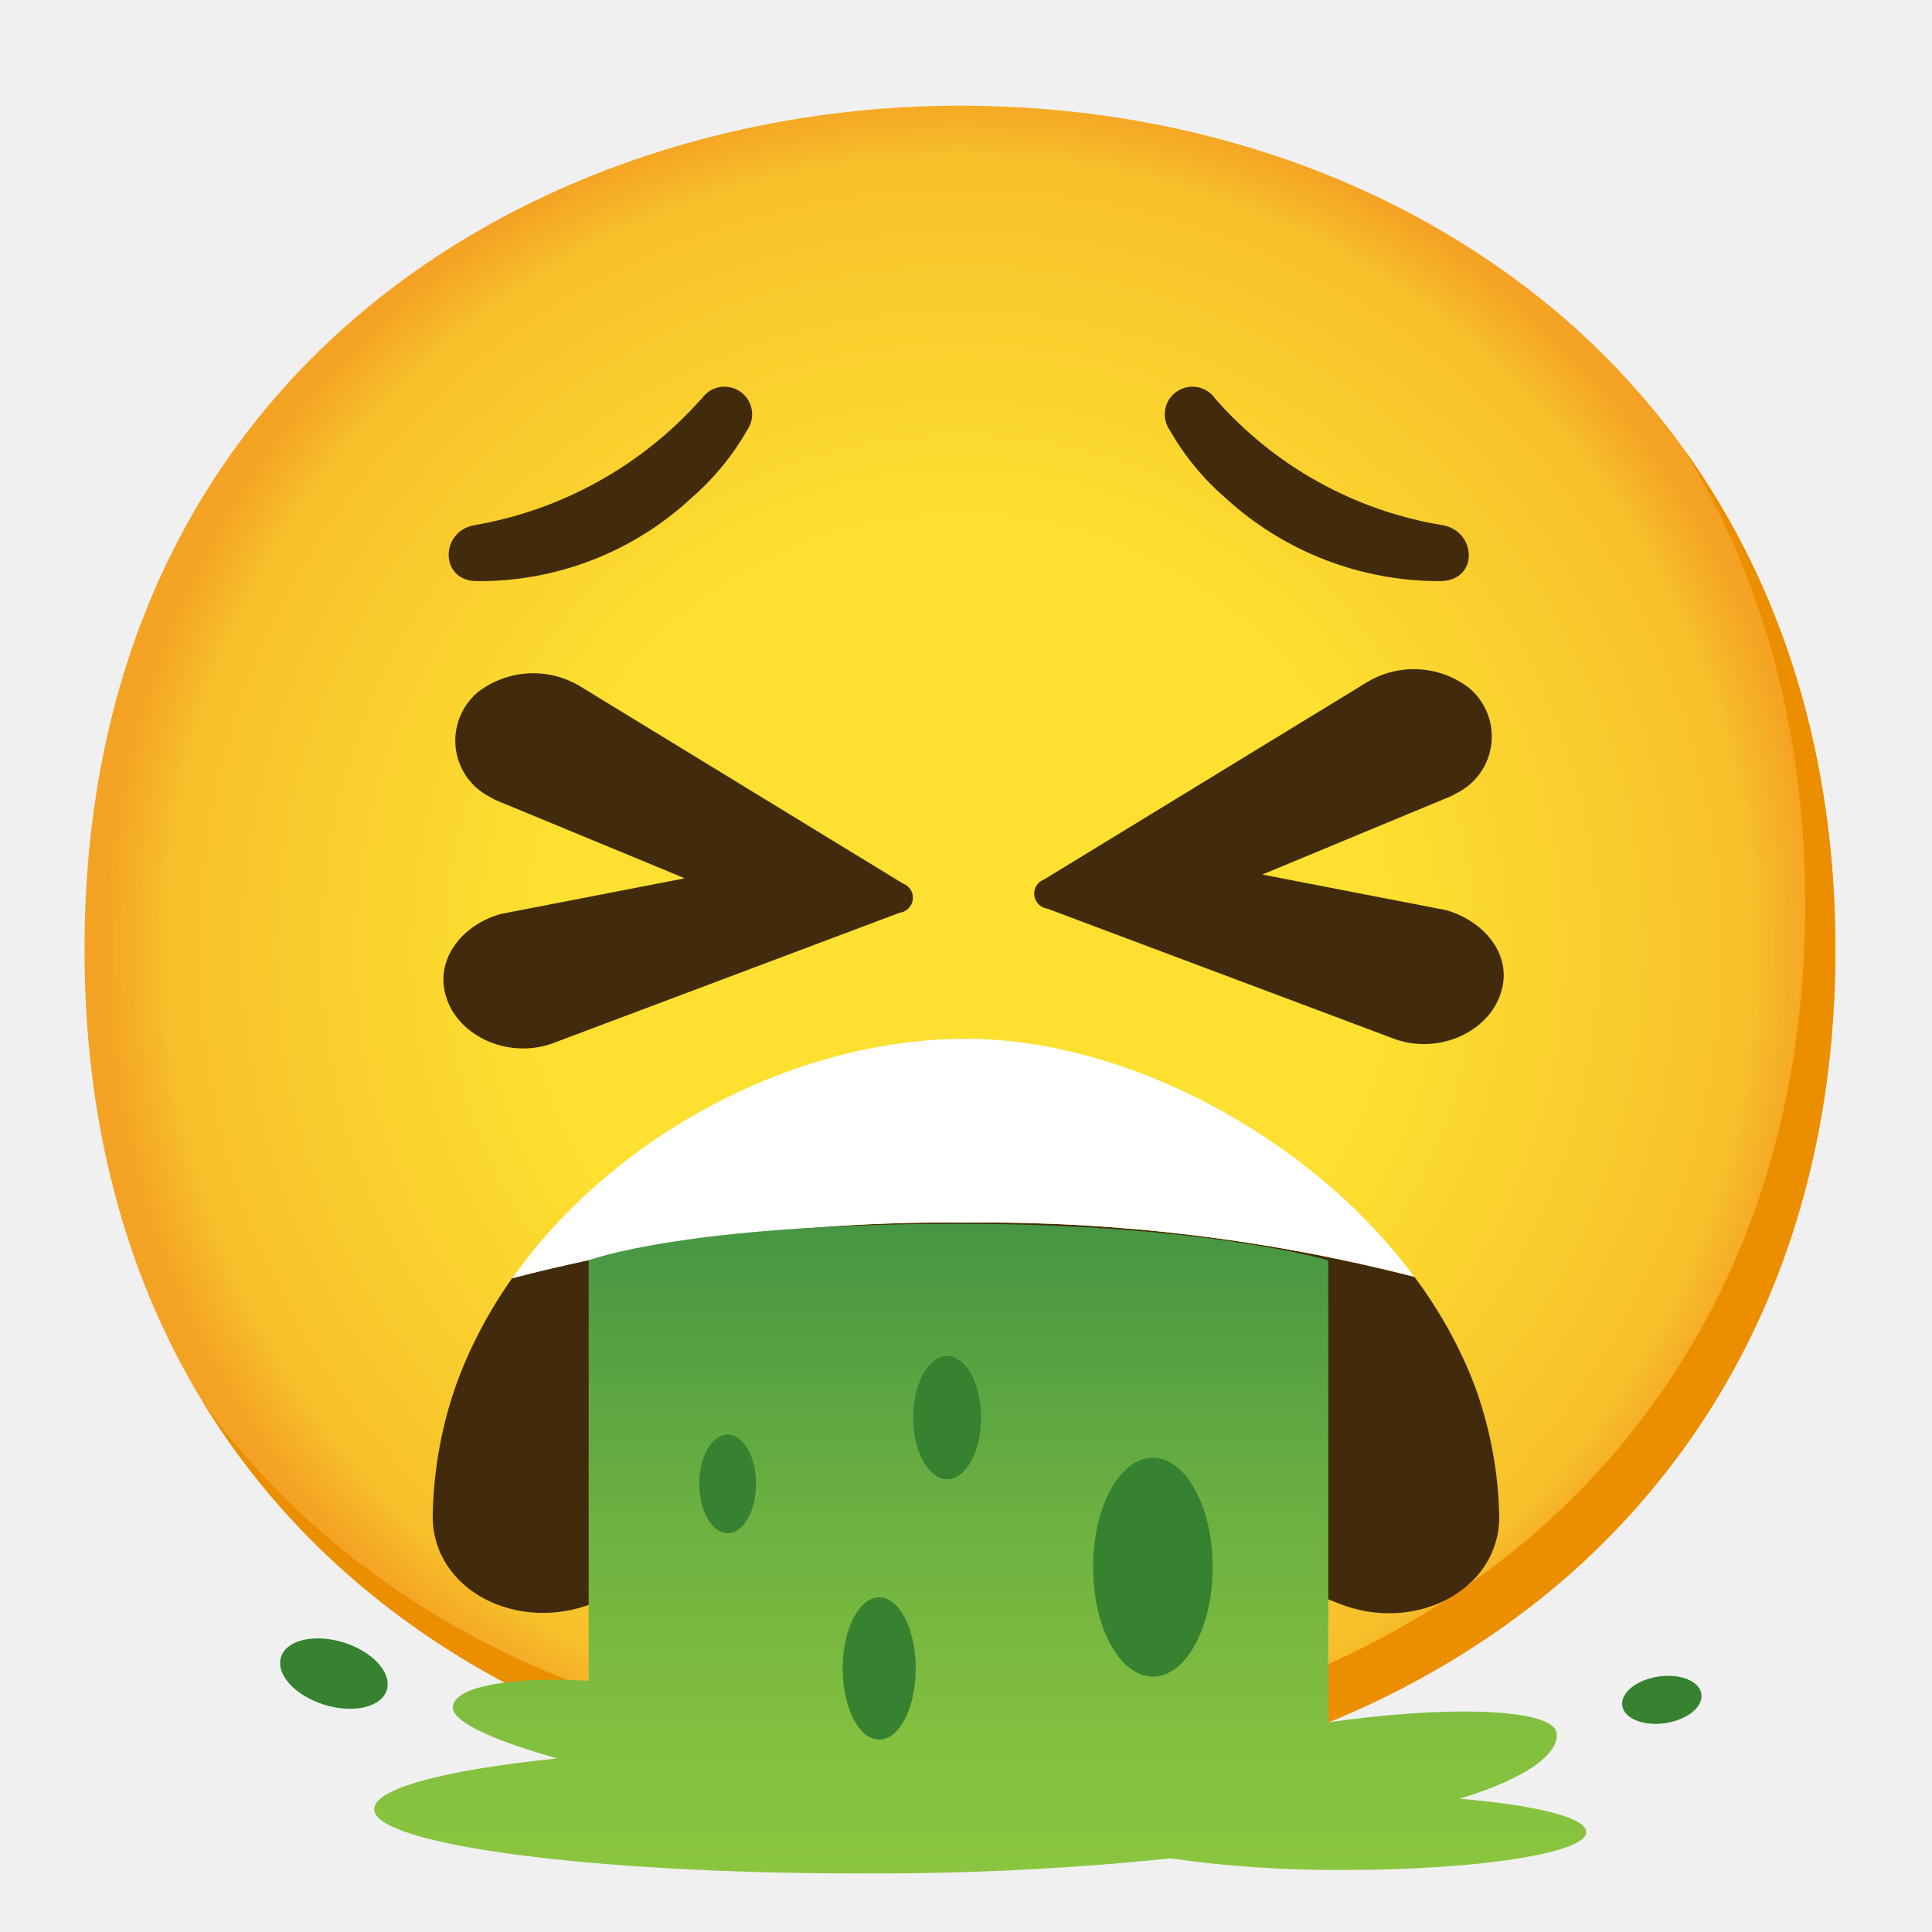
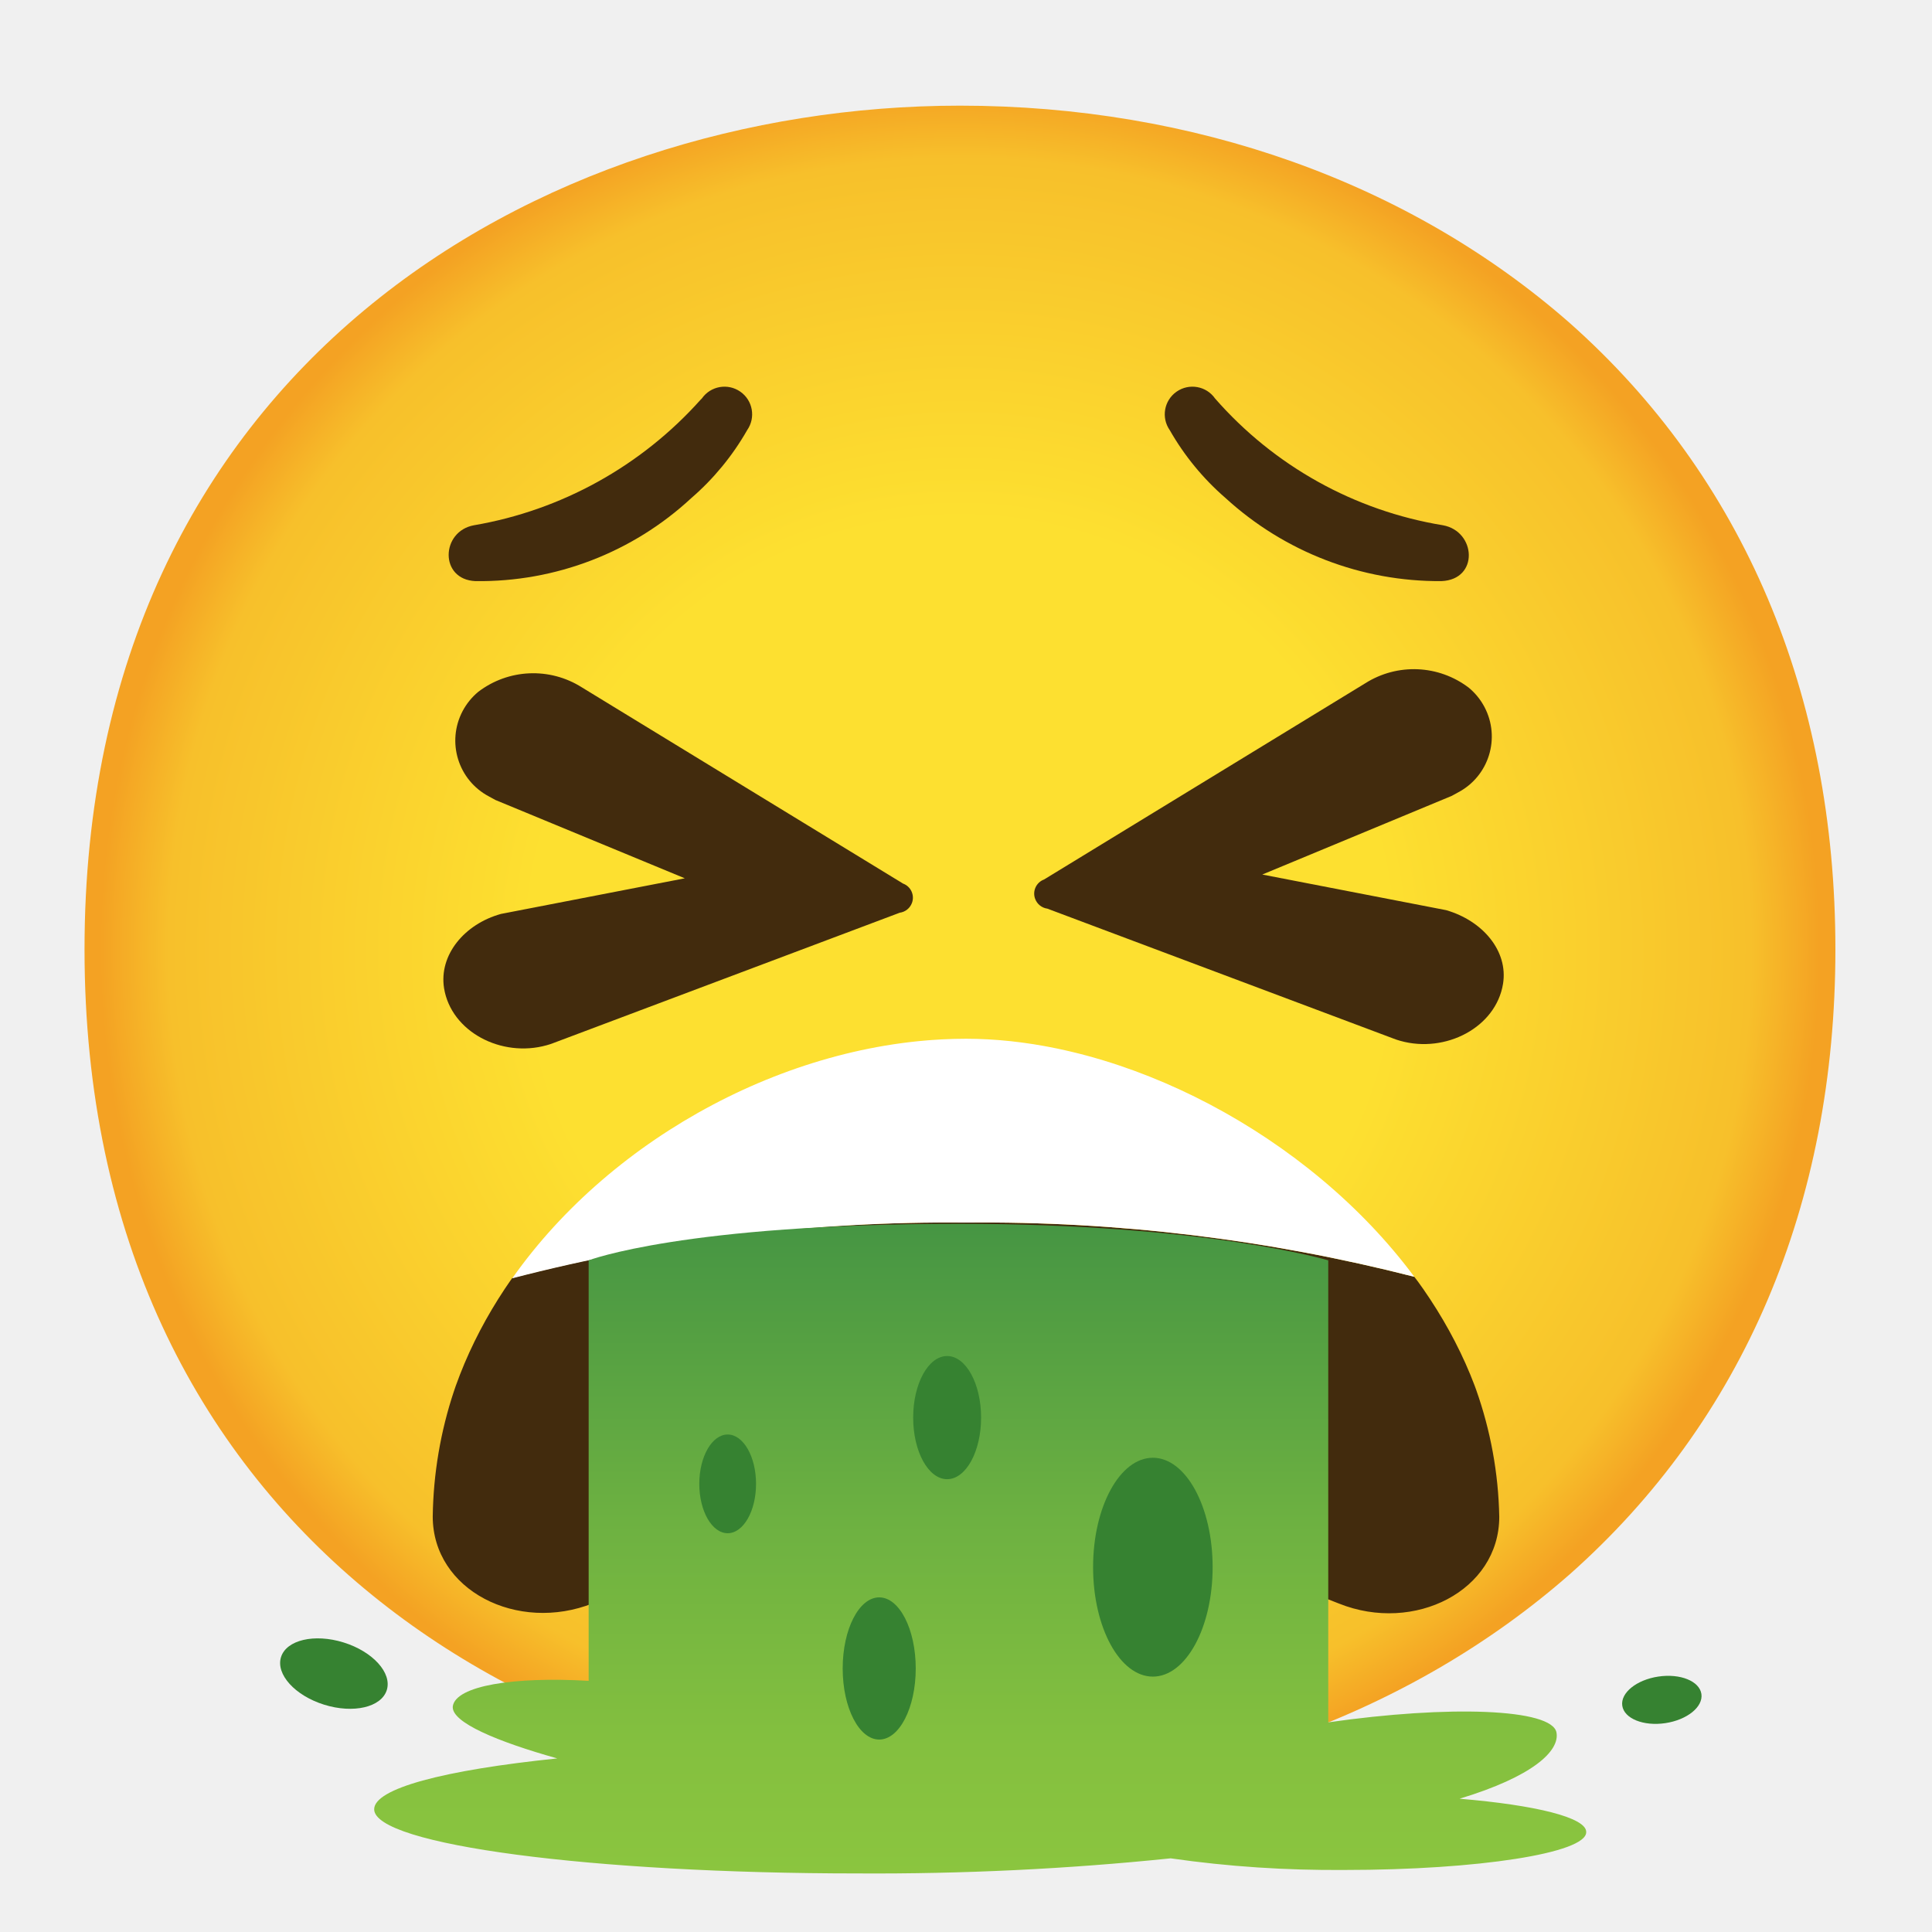
<svg xmlns="http://www.w3.org/2000/svg" xmlns:xlink="http://www.w3.org/1999/xlink" version="1.1" id="Layer_1" x="0px" y="0px" viewBox="0 0 128 128" style="enable-background:new 0 0 128 128;" xml:space="preserve">
+   <defs id="defs18" />
  <g id="gold">
    <radialGradient id="face_1_" cx="63.6" cy="2288.9" r="56.96" gradientTransform="matrix(1 0 0 1 0 -2226)" gradientUnits="userSpaceOnUse">
-       <stop offset="0.5" style="stop-color:#FDE030" />
-       <stop offset="0.92" style="stop-color:#F7C02B" />
-       <stop offset="1" style="stop-color:#F4A223" />
+       <stop offset="0.5" style="stop-color:#FDE030" id="stop1" />
+       <stop offset="0.92" style="stop-color:#F7C02B" id="stop2" />
+       <stop offset="1" style="stop-color:#F4A223" id="stop3" />
    </radialGradient>
    <path id="face" style="fill:url(#face_1_);" d="M63.6,118.8c-27.9,0-58-17.5-58-55.9S35.7,7,63.6,7c15.5,0,29.8,5.1,40.4,14.4   c11.5,10.2,17.6,24.6,17.6,41.5s-6.1,31.2-17.6,41.4C93.4,113.6,79,118.8,63.6,118.8z" />
-     <path style="fill:#EB8F00;" d="M111.49,29.67c5.33,8.6,8.11,18.84,8.11,30.23c0,16.9-6.1,31.2-17.6,41.4   c-10.6,9.3-25,14.5-40.4,14.5c-18.06,0-37-7.35-48.18-22.94c10.76,17.66,31,25.94,50.18,25.94c15.4,0,29.8-5.2,40.4-14.5   c11.5-10.2,17.6-24.5,17.6-41.4C121.6,50.16,118.13,38.84,111.49,29.67z" />
  </g>
  <g id="facial_expressions">
    <g id="face-with-open-mouth-vomiting">
      <g id="mouth">
-         <g>
-           <defs>
+         <g id="g6">
+           <defs id="defs3">
            <path id="SVGID_1_" d="M64,68.82c-17,0-35.33,14.18-35.33,31.67c0,4.89,5.61,7.74,10.62,5.75c7.87-3.13,16.24-4.79,24.71-4.92       c8.47,0.13,16.84,1.79,24.71,4.92c5,2,10.62-0.86,10.62-5.75C99.33,83,79.66,68.82,64,68.82z" />
          </defs>
          <clipPath id="SVGID_2_">
-             <use xlink:href="#SVGID_1_" style="overflow:visible;" />
+             <use xlink:href="#SVGID_1_" style="overflow:visible;" id="use3" />
          </clipPath>
-           <g style="clip-path:url(#SVGID_2_);">
-             <path style="fill:#422B0D;" d="M93.7,84.59C84,82.11,74.01,80.9,64,81c-10.14-0.11-20.25,1.12-30.06,3.67       c-3.35,4.59-5.19,10.11-5.27,15.8c0,4.89,5.61,7.74,10.62,5.75c7.87-3.12,16.24-4.78,24.71-4.9       c8.47,0.13,16.84,1.79,24.71,4.92c5,2,10.62-0.86,10.62-5.75C99.22,94.72,97.24,89.14,93.7,84.59z" />
-             <path style="fill:#FFFFFF;" d="M93.7,84.59c-7-9.43-19.23-15.77-29.7-15.77c-11.37,0-23.38,6.39-30.06,15.87       C43.75,82.14,53.86,80.9,64,81C74.01,80.9,84,82.11,93.7,84.59z" />
+           <g style="clip-path:url(#SVGID_2_);" clip-path="url(#SVGID_2_)" id="g5">
+             <path style="fill:#422B0D;" d="M93.7,84.59C84,82.11,74.01,80.9,64,81c-10.14-0.11-20.25,1.12-30.06,3.67       c-3.35,4.59-5.19,10.11-5.27,15.8c0,4.89,5.61,7.74,10.62,5.75c7.87-3.12,16.24-4.78,24.71-4.9       c8.47,0.13,16.84,1.79,24.71,4.92c5,2,10.62-0.86,10.62-5.75C99.22,94.72,97.24,89.14,93.7,84.59z" id="path4" />
+             <path style="fill:#FFFFFF;" d="M93.7,84.59c-7-9.43-19.23-15.77-29.7-15.77c-11.37,0-23.38,6.39-30.06,15.87       C43.75,82.14,53.86,80.9,64,81C74.01,80.9,84,82.11,93.7,84.59z" id="path5" />
          </g>
        </g>
        <linearGradient id="SVGID_3_" gradientUnits="userSpaceOnUse" x1="64.94" y1="48.64" x2="64.94" y2="4.54" gradientTransform="matrix(1 0 0 -1 0 130)">
-           <stop offset="0" style="stop-color:#469643" />
-           <stop offset="0.02" style="stop-color:#489743" />
-           <stop offset="0.44" style="stop-color:#6DB141" />
-           <stop offset="0.78" style="stop-color:#84C03F" />
-           <stop offset="1" style="stop-color:#8CC63F" />
+           <stop offset="0" style="stop-color:#469643" id="stop6" />
+           <stop offset="0.02" style="stop-color:#489743" id="stop7" />
+           <stop offset="0.44" style="stop-color:#6DB141" id="stop8" />
+           <stop offset="0.78" style="stop-color:#84C03F" id="stop9" />
+           <stop offset="1" style="stop-color:#8CC63F" id="stop10" />
        </linearGradient>
-         <path style="fill:url(#SVGID_3_);" d="M96.7,119.17c4.86-1.47,6.65-3.17,6.42-4.39c-0.3-1.58-7.12-1.82-15.12-0.67V83.5     c0,0-8.11-2.42-24.5-2.42C45.31,81.08,39,83.5,39,83.5v27.86c-5-0.29-8.79,0.33-9,1.68c-0.14,1.07,3,2.36,6.92,3.46     c-7.58,0.78-12.13,2-12.13,3.37c0,2.35,14.44,4.25,32.05,4.25c6.92,0.04,13.84-0.29,20.72-1c3.82,0.55,7.67,0.8,11.53,0.77     c8.84,0,16-1.12,16-2.5C105.14,120.42,101.73,119.59,96.7,119.17z" />
-         <ellipse transform="matrix(0.9891 -0.1473 0.1473 0.9891 -15.3879 17.4448)" style="fill:#368231;" cx="110.1" cy="112.62" rx="2.65" ry="1.56" />
-         <ellipse transform="matrix(0.2972 -0.9548 0.9548 0.2972 -90.3233 99.0557)" style="fill:#368231;" cx="22.13" cy="110.88" rx="2.16" ry="3.67" />
-         <ellipse style="fill:#368231;" cx="58.25" cy="110.54" rx="2.42" ry="4.71" />
-         <ellipse style="fill:#368231;" cx="62.75" cy="93.92" rx="2.25" ry="4.08" />
-         <ellipse style="fill:#368231;" cx="76.38" cy="103.83" rx="3.96" ry="7.25" />
-         <ellipse style="fill:#368231;" cx="48.21" cy="98.31" rx="1.88" ry="3.27" />
+         <path style="fill:url(#SVGID_3_);" d="M96.7,119.17c4.86-1.47,6.65-3.17,6.42-4.39c-0.3-1.58-7.12-1.82-15.12-0.67V83.5     c0,0-8.11-2.42-24.5-2.42C45.31,81.08,39,83.5,39,83.5v27.86c-5-0.29-8.79,0.33-9,1.68c-0.14,1.07,3,2.36,6.92,3.46     c-7.58,0.78-12.13,2-12.13,3.37c0,2.35,14.44,4.25,32.05,4.25c6.92,0.04,13.84-0.29,20.72-1c3.82,0.55,7.67,0.8,11.53,0.77     c8.84,0,16-1.12,16-2.5C105.14,120.42,101.73,119.59,96.7,119.17z" id="path10" />
+         <ellipse transform="matrix(0.9891 -0.1473 0.1473 0.9891 -15.3879 17.4448)" style="fill:#368231;" cx="110.1" cy="112.62" rx="2.65" ry="1.56" id="ellipse10" />
+         <ellipse transform="matrix(0.2972 -0.9548 0.9548 0.2972 -90.3233 99.0557)" style="fill:#368231;" cx="22.13" cy="110.88" rx="2.16" ry="3.67" id="ellipse11" />
+         <ellipse style="fill:#368231;" cx="58.25" cy="110.54" rx="2.42" ry="4.71" id="ellipse12" />
+         <ellipse style="fill:#368231;" cx="62.75" cy="93.92" rx="2.25" ry="4.08" id="ellipse13" />
+         <ellipse style="fill:#368231;" cx="76.38" cy="103.83" rx="3.96" ry="7.25" id="ellipse14" />
+         <ellipse style="fill:#368231;" cx="48.21" cy="98.31" rx="1.88" ry="3.27" id="ellipse15" />
      </g>
      <g id="eyes">
        <g id="peepers">
-           <path style="fill:#422B0D;" d="M33.19,60.55l12.18-2.36L32.82,53l-0.42-0.23c-2.05-1.08-2.83-3.61-1.75-5.66      c0.26-0.49,0.61-0.92,1.03-1.27c2-1.53,4.74-1.65,6.87-0.3l21.28,13c0.52,0.19,0.78,0.77,0.59,1.28      c-0.13,0.35-0.44,0.6-0.81,0.65L36.7,69.09c-0.16,0.06-0.32,0.12-0.48,0.16c-3,0.84-6.33-0.89-6.8-3.78      C29.07,63.27,30.77,61.22,33.19,60.55z" />
-           <path style="fill:#422B0D;" d="M95.81,60.3l-12.18-2.36l12.55-5.21l0.42-0.23c2.05-1.08,2.83-3.61,1.75-5.66      c-0.26-0.49-0.61-0.92-1.03-1.27c-2-1.53-4.74-1.65-6.87-0.3l-21.28,13c-0.52,0.19-0.78,0.77-0.59,1.28      c0.13,0.35,0.44,0.6,0.81,0.65l22.91,8.6c0.16,0.06,0.32,0.12,0.48,0.16c3,0.84,6.33-0.89,6.8-3.78      C99.93,63,98.23,61,95.81,60.3z" />
+           <path style="fill:#422B0D;" d="M33.19,60.55l12.18-2.36L32.82,53l-0.42-0.23c-2.05-1.08-2.83-3.61-1.75-5.66      c0.26-0.49,0.61-0.92,1.03-1.27c2-1.53,4.74-1.65,6.87-0.3l21.28,13c0.52,0.19,0.78,0.77,0.59,1.28      c-0.13,0.35-0.44,0.6-0.81,0.65L36.7,69.09c-0.16,0.06-0.32,0.12-0.48,0.16c-3,0.84-6.33-0.89-6.8-3.78      C29.07,63.27,30.77,61.22,33.19,60.55z" id="path15" />
+           <path style="fill:#422B0D;" d="M95.81,60.3l-12.18-2.36l12.55-5.21l0.42-0.23c2.05-1.08,2.83-3.61,1.75-5.66      c-0.26-0.49-0.61-0.92-1.03-1.27c-2-1.53-4.74-1.65-6.87-0.3l-21.28,13c-0.52,0.19-0.78,0.77-0.59,1.28      c0.13,0.35,0.44,0.6,0.81,0.65l22.91,8.6c0.16,0.06,0.32,0.12,0.48,0.16c3,0.84,6.33-0.89,6.8-3.78      C99.93,63,98.23,61,95.81,60.3z" id="path16" />
        </g>
      </g>
    </g>
    <g id="eyebrows">
-       <path style="fill:#422B0D;" d="M31.4,34.8c-2.2,0.4-2.3,3.6,0.1,3.7c5.3,0.07,10.42-1.9,14.3-5.5c1.48-1.28,2.73-2.8,3.7-4.5    c0.58-0.83,0.38-1.97-0.45-2.55c-0.83-0.58-1.97-0.38-2.55,0.45l-0.1,0.1C42.48,30.88,37.19,33.81,31.4,34.8z" />
-       <path style="fill:#422B0D;" d="M80.5,26.4c-0.58-0.83-1.72-1.03-2.55-0.45c-0.83,0.58-1.03,1.72-0.45,2.55    c0.97,1.7,2.22,3.22,3.7,4.5c3.9,3.57,9.01,5.54,14.3,5.5c2.5-0.1,2.3-3.3,0.1-3.7C89.74,33.84,84.41,30.87,80.5,26.4L80.5,26.4" />
+       <path style="fill:#422B0D;" d="M31.4,34.8c-2.2,0.4-2.3,3.6,0.1,3.7c5.3,0.07,10.42-1.9,14.3-5.5c1.48-1.28,2.73-2.8,3.7-4.5    c0.58-0.83,0.38-1.97-0.45-2.55c-0.83-0.58-1.97-0.38-2.55,0.45l-0.1,0.1C42.48,30.88,37.19,33.81,31.4,34.8z" id="path17" />
+       <path style="fill:#422B0D;" d="M80.5,26.4c-0.58-0.83-1.72-1.03-2.55-0.45c-0.83,0.58-1.03,1.72-0.45,2.55    c0.97,1.7,2.22,3.22,3.7,4.5c3.9,3.57,9.01,5.54,14.3,5.5c2.5-0.1,2.3-3.3,0.1-3.7C89.74,33.84,84.41,30.87,80.5,26.4L80.5,26.4" id="path18" />
    </g>
  </g>
</svg>
